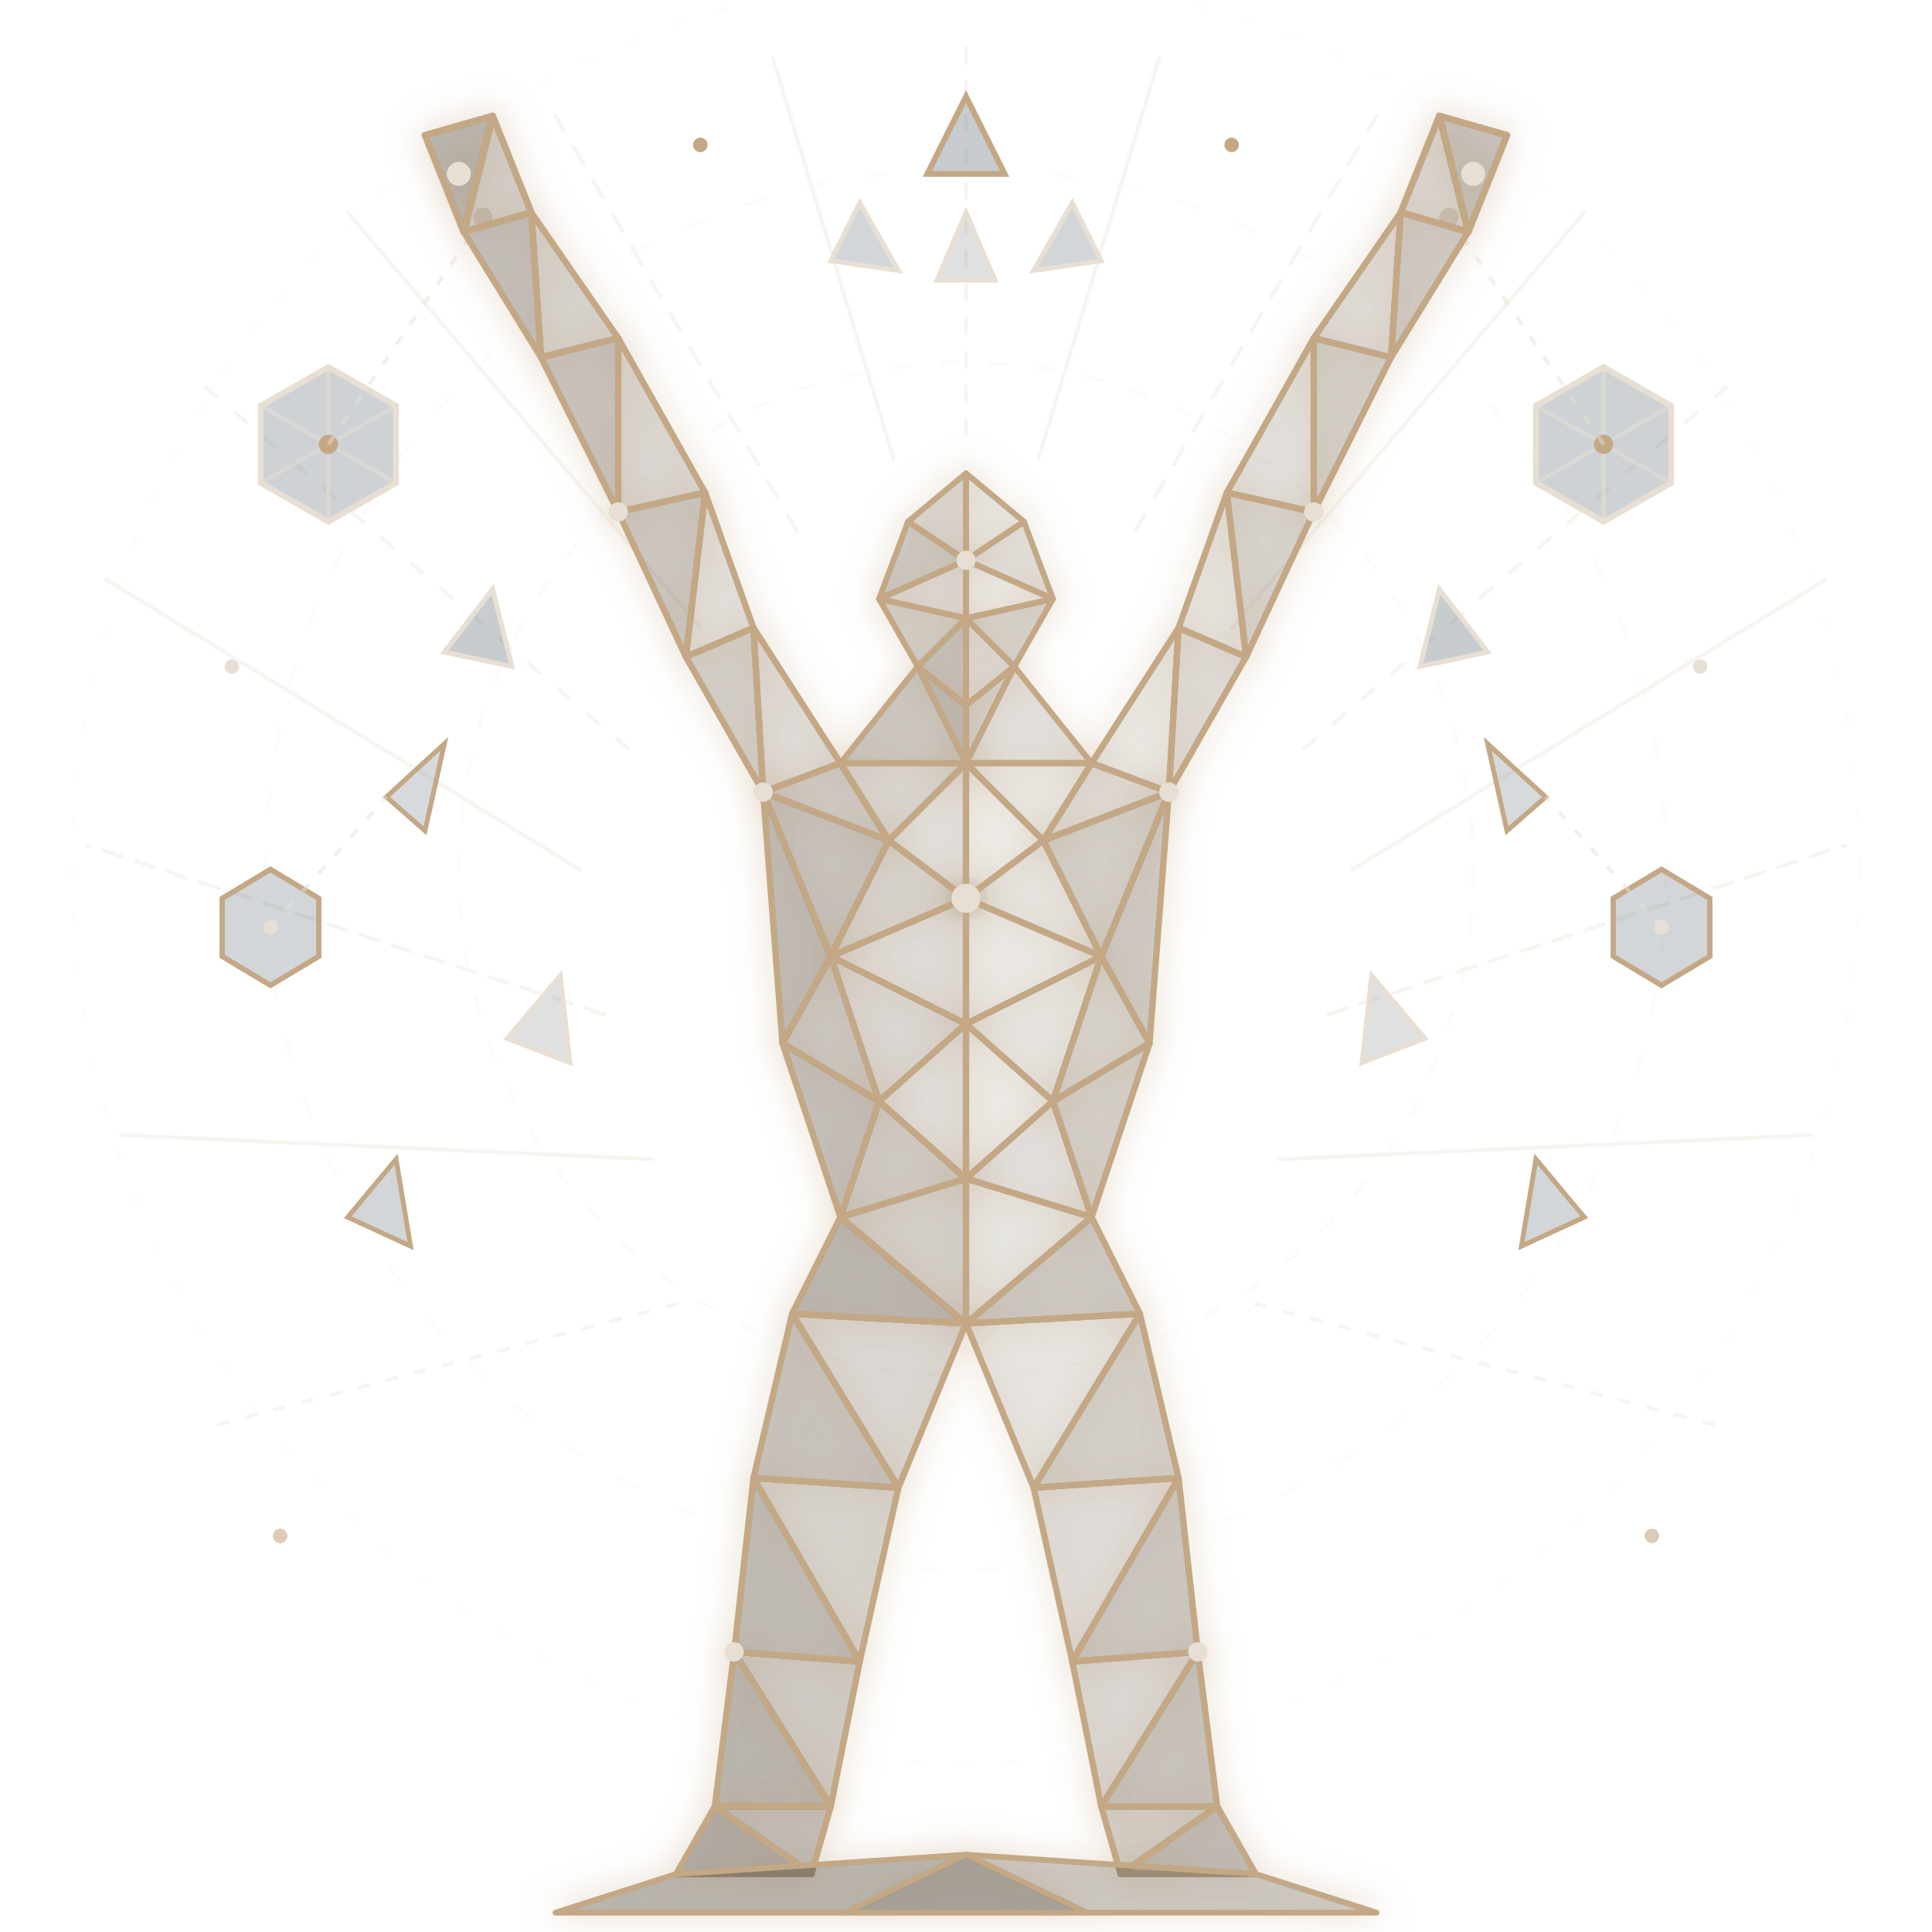
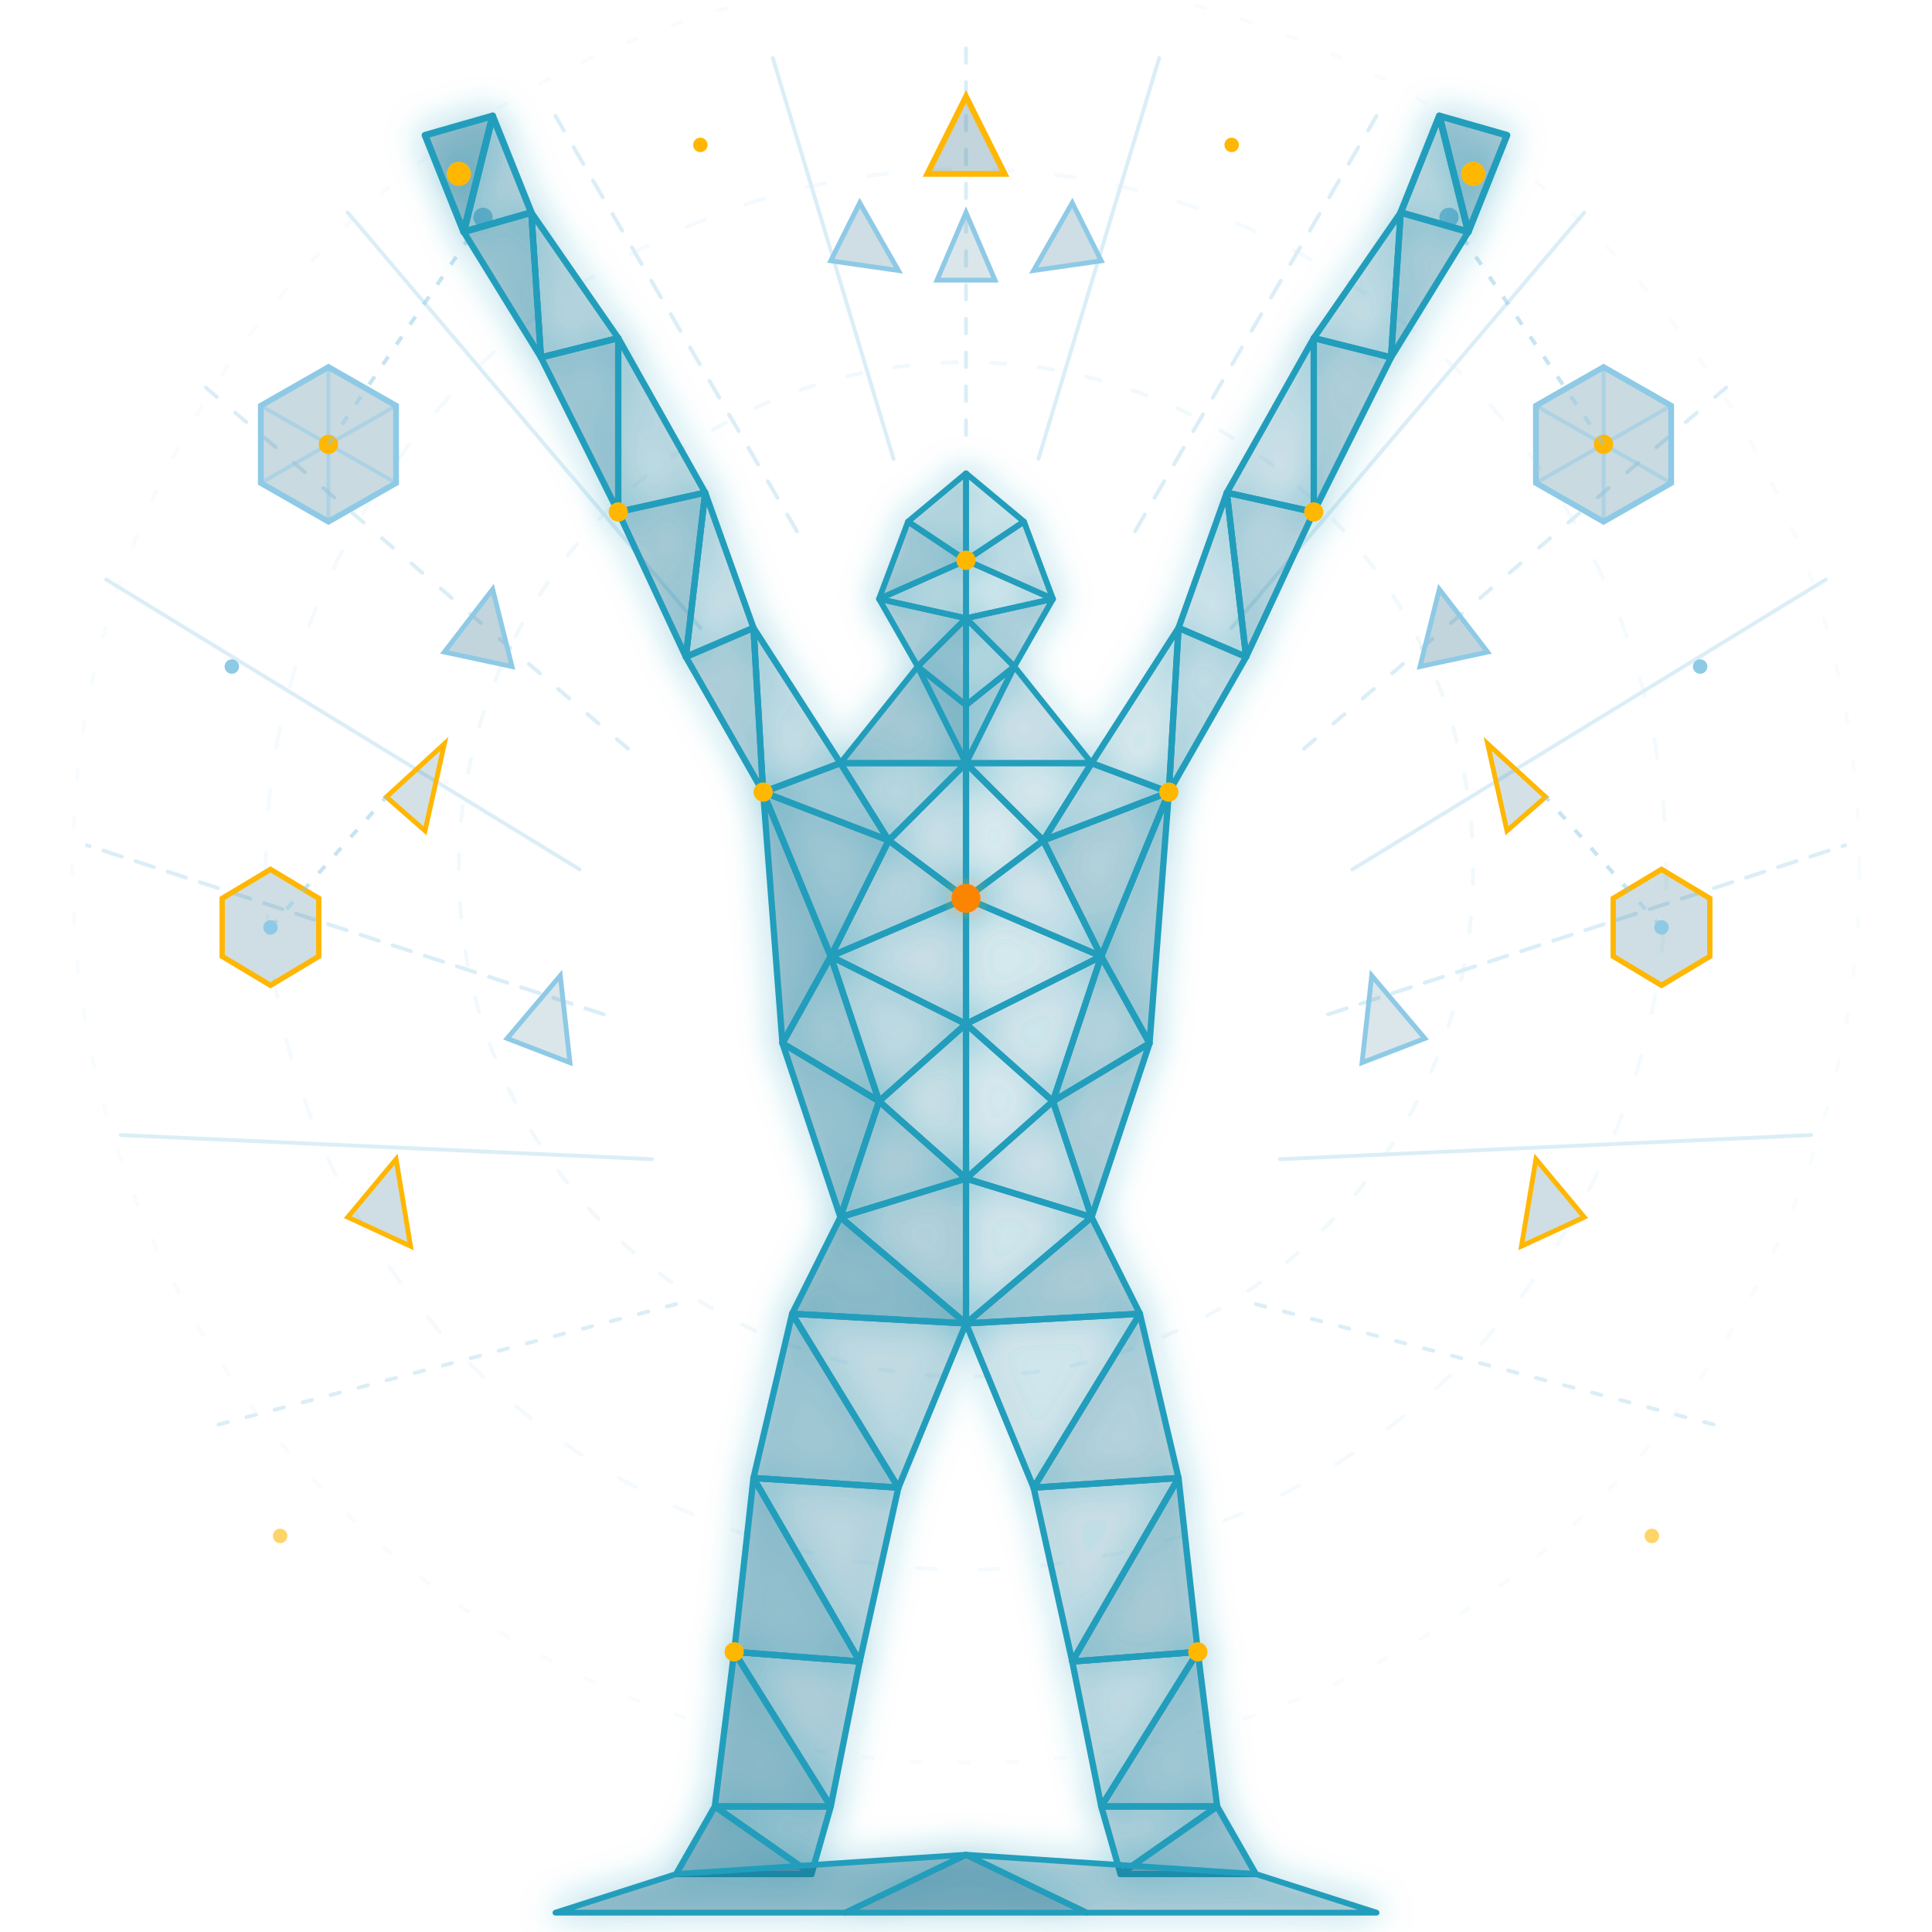
<svg xmlns="http://www.w3.org/2000/svg" viewBox="0 0 400 400" width="100%" height="100%" fill="none">
  <defs>
    <filter id="glow" x="-30%" y="-30%" width="160%" height="160%">
      <feGaussianBlur stdDeviation="3.5" result="blur" />
-       <feFlood flood-color="#C4A885" flood-opacity="0.65" result="glowColor" />
+       <feFlood flood-color="#219EBC" flood-opacity="0.65" result="glowColor" />
      <feComposite in="glowColor" in2="blur" operator="in" result="coloredBlur" />
      <feMerge>
        <feMergeNode in="coloredBlur" />
        <feMergeNode in="SourceGraphic" />
      </feMerge>
    </filter>
    <filter id="glow-subtle" x="-20%" y="-20%" width="140%" height="140%">
      <feGaussianBlur stdDeviation="2" result="blur" />
-       <feFlood flood-color="#C4A885" flood-opacity="0.45" result="glowColor" />
+       <feFlood flood-color="#FFB703" flood-opacity="0.45" result="glowColor" />
      <feComposite in="glowColor" in2="blur" operator="in" result="coloredBlur" />
      <feMerge>
        <feMergeNode in="coloredBlur" />
        <feMergeNode in="SourceGraphic" />
      </feMerge>
    </filter>
  </defs>
-   <g stroke="#E8DFD4" stroke-width="0.8" opacity="0.32" stroke-linecap="round">
+   <g stroke="#8ECAE6" stroke-width="0.8" opacity="0.32" stroke-linecap="round">
    <line x1="200" y1="90" x2="200" y2="10" stroke-dasharray="3 4" />
    <line x1="185" y1="95" x2="160" y2="12" />
    <line x1="215" y1="95" x2="240" y2="12" />
    <line x1="165" y1="110" x2="115" y2="24" stroke-dasharray="4 4" />
    <line x1="235" y1="110" x2="285" y2="24" stroke-dasharray="4 4" />
    <line x1="145" y1="130" x2="72" y2="44" />
    <line x1="255" y1="130" x2="328" y2="44" />
    <line x1="130" y1="155" x2="40" y2="78" stroke-dasharray="3 5" />
    <line x1="270" y1="155" x2="360" y2="78" stroke-dasharray="3 5" />
    <line x1="120" y1="180" x2="22" y2="120" />
    <line x1="280" y1="180" x2="378" y2="120" />
    <line x1="125" y1="210" x2="18" y2="175" stroke-dasharray="4 3" />
    <line x1="275" y1="210" x2="382" y2="175" stroke-dasharray="4 3" />
    <line x1="135" y1="240" x2="25" y2="235" />
    <line x1="265" y1="240" x2="375" y2="235" />
    <line x1="140" y1="270" x2="45" y2="295" stroke-dasharray="2 4" />
    <line x1="260" y1="270" x2="355" y2="295" stroke-dasharray="2 4" />
    <circle cx="200" cy="180" r="105" stroke-dasharray="3 7" opacity="0.4" />
    <circle cx="200" cy="180" r="145" stroke-dasharray="4 9" opacity="0.3" />
    <circle cx="200" cy="180" r="185" stroke-dasharray="2 8" opacity="0.2" />
  </g>
  <g id="abstract-geometry">
-     <polygon points="200,20 208,36 192,36" stroke="#C4A885" stroke-width="1.2" fill="#22343D" fill-opacity="0.25" />
-     <polygon points="178,42 186,56 172,54" stroke="#E8DFD4" stroke-width="1" fill="#22343D" fill-opacity="0.2" />
-     <polygon points="222,42 214,56 228,54" stroke="#E8DFD4" stroke-width="1" fill="#22343D" fill-opacity="0.2" />
-     <polygon points="200,44 206,58 194,58" stroke="#E8DFD4" stroke-width="1" fill="#22343D" fill-opacity="0.15" />
+     <polygon points="200,20 208,36 192,36" stroke="#FFB703" stroke-width="1.2" fill="#0F5A7A" fill-opacity="0.25" />
+     <polygon points="178,42 186,56 172,54" stroke="#8ECAE6" stroke-width="1" fill="#0F5A7A" fill-opacity="0.2" />
+     <polygon points="222,42 214,56 228,54" stroke="#8ECAE6" stroke-width="1" fill="#0F5A7A" fill-opacity="0.2" />
+     <polygon points="200,44 206,58 194,58" stroke="#8ECAE6" stroke-width="1" fill="#0F5A7A" fill-opacity="0.15" />
    <g transform="translate(68, 92)">
-       <polygon points="0,-16 14,-8 14,8 0,16 -14,8 -14,-8" stroke="#E8DFD4" stroke-width="1.2" fill="#22343D" fill-opacity="0.22" />
-       <line x1="0" y1="-16" x2="0" y2="16" stroke="#E8DFD4" stroke-width="0.8" opacity="0.5" />
-       <line x1="-14" y1="-8" x2="14" y2="8" stroke="#E8DFD4" stroke-width="0.8" opacity="0.5" />
-       <line x1="-14" y1="8" x2="14" y2="-8" stroke="#E8DFD4" stroke-width="0.8" opacity="0.5" />
-       <circle cx="0" cy="0" r="2" fill="#C4A885" />
+       <polygon points="0,-16 14,-8 14,8 0,16 -14,8 -14,-8" stroke="#8ECAE6" stroke-width="1.2" fill="#0F5A7A" fill-opacity="0.22" />
+       <line x1="0" y1="-16" x2="0" y2="16" stroke="#8ECAE6" stroke-width="0.8" opacity="0.5" />
+       <line x1="-14" y1="-8" x2="14" y2="8" stroke="#8ECAE6" stroke-width="0.8" opacity="0.5" />
+       <line x1="-14" y1="8" x2="14" y2="-8" stroke="#8ECAE6" stroke-width="0.8" opacity="0.5" />
+       <circle cx="0" cy="0" r="2" fill="#FFB703" />
    </g>
    <g transform="translate(332, 92)">
-       <polygon points="0,-16 14,-8 14,8 0,16 -14,8 -14,-8" stroke="#E8DFD4" stroke-width="1.2" fill="#22343D" fill-opacity="0.22" />
-       <line x1="0" y1="-16" x2="0" y2="16" stroke="#E8DFD4" stroke-width="0.8" opacity="0.5" />
-       <line x1="-14" y1="-8" x2="14" y2="8" stroke="#E8DFD4" stroke-width="0.8" opacity="0.5" />
-       <line x1="-14" y1="8" x2="14" y2="-8" stroke="#E8DFD4" stroke-width="0.8" opacity="0.5" />
-       <circle cx="0" cy="0" r="2" fill="#C4A885" />
+       <polygon points="0,-16 14,-8 14,8 0,16 -14,8 -14,-8" stroke="#8ECAE6" stroke-width="1.2" fill="#0F5A7A" fill-opacity="0.22" />
+       <line x1="0" y1="-16" x2="0" y2="16" stroke="#8ECAE6" stroke-width="0.8" opacity="0.5" />
+       <line x1="-14" y1="-8" x2="14" y2="8" stroke="#8ECAE6" stroke-width="0.8" opacity="0.5" />
+       <line x1="-14" y1="8" x2="14" y2="-8" stroke="#8ECAE6" stroke-width="0.8" opacity="0.5" />
+       <circle cx="0" cy="0" r="2" fill="#FFB703" />
    </g>
    <g transform="translate(56, 192)">
-       <polygon points="0,-12 10,-6 10,6 0,12 -10,6 -10,-6" stroke="#C4A885" stroke-width="1.1" fill="#22343D" fill-opacity="0.2" />
-       <circle cx="0" cy="0" r="1.5" fill="#E8DFD4" />
+       <polygon points="0,-12 10,-6 10,6 0,12 -10,6 -10,-6" stroke="#FFB703" stroke-width="1.1" fill="#0F5A7A" fill-opacity="0.2" />
+       <circle cx="0" cy="0" r="1.5" fill="#8ECAE6" />
    </g>
    <g transform="translate(344, 192)">
-       <polygon points="0,-12 10,-6 10,6 0,12 -10,6 -10,-6" stroke="#C4A885" stroke-width="1.1" fill="#22343D" fill-opacity="0.2" />
-       <circle cx="0" cy="0" r="1.5" fill="#E8DFD4" />
+       <polygon points="0,-12 10,-6 10,6 0,12 -10,6 -10,-6" stroke="#FFB703" stroke-width="1.1" fill="#0F5A7A" fill-opacity="0.2" />
+       <circle cx="0" cy="0" r="1.5" fill="#8ECAE6" />
    </g>
-     <polygon points="92,135 102,122 106,138" stroke="#E8DFD4" stroke-width="1" fill="#22343D" fill-opacity="0.25" />
-     <polygon points="80,165 92,154 88,172" stroke="#C4A885" stroke-width="1" fill="#22343D" fill-opacity="0.18" />
-     <polygon points="105,215 116,202 118,220" stroke="#E8DFD4" stroke-width="1" fill="#22343D" fill-opacity="0.15" />
-     <polygon points="72,252 82,240 85,258" stroke="#C4A885" stroke-width="1" fill="#22343D" fill-opacity="0.20" />
-     <polygon points="308,135 298,122 294,138" stroke="#E8DFD4" stroke-width="1" fill="#22343D" fill-opacity="0.25" />
-     <polygon points="320,165 308,154 312,172" stroke="#C4A885" stroke-width="1" fill="#22343D" fill-opacity="0.18" />
-     <polygon points="295,215 284,202 282,220" stroke="#E8DFD4" stroke-width="1" fill="#22343D" fill-opacity="0.15" />
-     <polygon points="328,252 318,240 315,258" stroke="#C4A885" stroke-width="1" fill="#22343D" fill-opacity="0.20" />
-     <g stroke="#E8DFD4" stroke-width="0.8" stroke-dasharray="2 3" opacity="0.5">
+     <polygon points="92,135 102,122 106,138" stroke="#8ECAE6" stroke-width="1" fill="#0F5A7A" fill-opacity="0.25" />
+     <polygon points="80,165 92,154 88,172" stroke="#FFB703" stroke-width="1" fill="#0F5A7A" fill-opacity="0.18" />
+     <polygon points="105,215 116,202 118,220" stroke="#8ECAE6" stroke-width="1" fill="#0F5A7A" fill-opacity="0.15" />
+     <polygon points="72,252 82,240 85,258" stroke="#FFB703" stroke-width="1" fill="#0F5A7A" fill-opacity="0.20" />
+     <polygon points="308,135 298,122 294,138" stroke="#8ECAE6" stroke-width="1" fill="#0F5A7A" fill-opacity="0.25" />
+     <polygon points="320,165 308,154 312,172" stroke="#FFB703" stroke-width="1" fill="#0F5A7A" fill-opacity="0.18" />
+     <polygon points="295,215 284,202 282,220" stroke="#8ECAE6" stroke-width="1" fill="#0F5A7A" fill-opacity="0.15" />
+     <polygon points="328,252 318,240 315,258" stroke="#FFB703" stroke-width="1" fill="#0F5A7A" fill-opacity="0.20" />
+     <g stroke="#8ECAE6" stroke-width="0.8" stroke-dasharray="2 3" opacity="0.5">
      <line x1="68" y1="92" x2="100" y2="45" />
      <line x1="332" y1="92" x2="300" y2="45" />
      <line x1="56" y1="192" x2="80" y2="165" />
      <line x1="344" y1="192" x2="320" y2="165" />
    </g>
-     <circle cx="100" cy="45" r="2" fill="#E8DFD4" />
-     <circle cx="300" cy="45" r="2" fill="#E8DFD4" />
-     <circle cx="145" cy="30" r="1.5" fill="#C4A885" />
-     <circle cx="255" cy="30" r="1.5" fill="#C4A885" />
-     <circle cx="48" cy="138" r="1.5" fill="#E8DFD4" />
-     <circle cx="352" cy="138" r="1.5" fill="#E8DFD4" />
-     <circle cx="58" cy="318" r="1.5" fill="#C4A885" opacity="0.6" />
-     <circle cx="342" cy="318" r="1.5" fill="#C4A885" opacity="0.6" />
+     <circle cx="100" cy="45" r="2" fill="#8ECAE6" />
+     <circle cx="300" cy="45" r="2" fill="#8ECAE6" />
+     <circle cx="145" cy="30" r="1.5" fill="#FFB703" />
+     <circle cx="255" cy="30" r="1.5" fill="#FFB703" />
+     <circle cx="48" cy="138" r="1.5" fill="#8ECAE6" />
+     <circle cx="352" cy="138" r="1.5" fill="#8ECAE6" />
+     <circle cx="58" cy="318" r="1.5" fill="#FFB703" opacity="0.6" />
+     <circle cx="342" cy="318" r="1.5" fill="#FFB703" opacity="0.6" />
  </g>
  <g id="figure-success" filter="url(#glow)">
-     <polygon points="200,98 188,108 200,116" stroke="#C4A885" stroke-width="1.2" stroke-linejoin="round" fill="#22343D" fill-opacity="0.18" />
-     <polygon points="200,98 212,108 200,116" stroke="#C4A885" stroke-width="1.2" stroke-linejoin="round" fill="#22343D" fill-opacity="0.10" />
-     <polygon points="188,108 182,124 200,116" stroke="#C4A885" stroke-width="1.2" stroke-linejoin="round" fill="#22343D" fill-opacity="0.25" />
-     <polygon points="212,108 218,124 200,116" stroke="#C4A885" stroke-width="1.2" stroke-linejoin="round" fill="#22343D" fill-opacity="0.14" />
-     <polygon points="182,124 190,138 200,128" stroke="#C4A885" stroke-width="1.2" stroke-linejoin="round" fill="#22343D" fill-opacity="0.22" />
-     <polygon points="182,124 200,116 200,128" stroke="#C4A885" stroke-width="1.2" stroke-linejoin="round" fill="#22343D" fill-opacity="0.16" />
-     <polygon points="218,124 200,116 200,128" stroke="#C4A885" stroke-width="1.2" stroke-linejoin="round" fill="#22343D" fill-opacity="0.08" />
-     <polygon points="218,124 210,138 200,128" stroke="#C4A885" stroke-width="1.2" stroke-linejoin="round" fill="#22343D" fill-opacity="0.20" />
-     <polygon points="190,138 200,146 200,128" stroke="#C4A885" stroke-width="1.2" stroke-linejoin="round" fill="#22343D" fill-opacity="0.28" />
-     <polygon points="210,138 200,146 200,128" stroke="#C4A885" stroke-width="1.2" stroke-linejoin="round" fill="#22343D" fill-opacity="0.15" />
-     <polygon points="190,138 200,146 200,158" stroke="#C4A885" stroke-width="1.2" stroke-linejoin="round" fill="#22343D" fill-opacity="0.32" />
-     <polygon points="210,138 200,146 200,158" stroke="#C4A885" stroke-width="1.2" stroke-linejoin="round" fill="#22343D" fill-opacity="0.20" />
-     <polygon points="190,138 200,158 174,158" stroke="#C4A885" stroke-width="1.2" stroke-linejoin="round" fill="#22343D" fill-opacity="0.26" />
-     <polygon points="210,138 200,158 226,158" stroke="#C4A885" stroke-width="1.2" stroke-linejoin="round" fill="#22343D" fill-opacity="0.14" />
-     <polygon points="174,158 200,158 184,174" stroke="#C4A885" stroke-width="1.3" stroke-linejoin="round" fill="#22343D" fill-opacity="0.18" />
-     <polygon points="200,158 226,158 216,174" stroke="#C4A885" stroke-width="1.3" stroke-linejoin="round" fill="#22343D" fill-opacity="0.10" />
-     <polygon points="174,158 158,164 184,174" stroke="#C4A885" stroke-width="1.3" stroke-linejoin="round" fill="#22343D" fill-opacity="0.24" />
-     <polygon points="226,158 242,164 216,174" stroke="#C4A885" stroke-width="1.3" stroke-linejoin="round" fill="#22343D" fill-opacity="0.16" />
-     <polygon points="184,174 200,158 200,186" stroke="#C4A885" stroke-width="1.3" stroke-linejoin="round" fill="#22343D" fill-opacity="0.14" />
-     <polygon points="216,174 200,158 200,186" stroke="#C4A885" stroke-width="1.3" stroke-linejoin="round" fill="#22343D" fill-opacity="0.08" />
-     <polygon points="158,164 184,174 172,198" stroke="#C4A885" stroke-width="1.3" stroke-linejoin="round" fill="#22343D" fill-opacity="0.28" />
-     <polygon points="184,174 200,186 172,198" stroke="#C4A885" stroke-width="1.3" stroke-linejoin="round" fill="#22343D" fill-opacity="0.20" />
-     <polygon points="242,164 216,174 228,198" stroke="#C4A885" stroke-width="1.3" stroke-linejoin="round" fill="#22343D" fill-opacity="0.22" />
-     <polygon points="216,174 200,186 228,198" stroke="#C4A885" stroke-width="1.3" stroke-linejoin="round" fill="#22343D" fill-opacity="0.12" />
-     <polygon points="172,198 200,186 200,212" stroke="#C4A885" stroke-width="1.3" stroke-linejoin="round" fill="#22343D" fill-opacity="0.16" />
-     <polygon points="228,198 200,186 200,212" stroke="#C4A885" stroke-width="1.3" stroke-linejoin="round" fill="#22343D" fill-opacity="0.10" />
-     <polygon points="158,164 172,198 162,216" stroke="#C4A885" stroke-width="1.3" stroke-linejoin="round" fill="#22343D" fill-opacity="0.32" />
-     <polygon points="242,164 228,198 238,216" stroke="#C4A885" stroke-width="1.3" stroke-linejoin="round" fill="#22343D" fill-opacity="0.24" />
-     <polygon points="172,198 162,216 182,228" stroke="#C4A885" stroke-width="1.3" stroke-linejoin="round" fill="#22343D" fill-opacity="0.26" />
-     <polygon points="172,198 200,212 182,228" stroke="#C4A885" stroke-width="1.3" stroke-linejoin="round" fill="#22343D" fill-opacity="0.18" />
-     <polygon points="228,198 238,216 218,228" stroke="#C4A885" stroke-width="1.3" stroke-linejoin="round" fill="#22343D" fill-opacity="0.20" />
-     <polygon points="228,198 200,212 218,228" stroke="#C4A885" stroke-width="1.3" stroke-linejoin="round" fill="#22343D" fill-opacity="0.12" />
-     <polygon points="182,228 200,212 200,244" stroke="#C4A885" stroke-width="1.3" stroke-linejoin="round" fill="#22343D" fill-opacity="0.15" />
-     <polygon points="218,228 200,212 200,244" stroke="#C4A885" stroke-width="1.3" stroke-linejoin="round" fill="#22343D" fill-opacity="0.09" />
-     <polygon points="162,216 182,228 174,252" stroke="#C4A885" stroke-width="1.3" stroke-linejoin="round" fill="#22343D" fill-opacity="0.30" />
-     <polygon points="238,216 218,228 226,252" stroke="#C4A885" stroke-width="1.3" stroke-linejoin="round" fill="#22343D" fill-opacity="0.22" />
-     <polygon points="182,228 200,244 174,252" stroke="#C4A885" stroke-width="1.3" stroke-linejoin="round" fill="#22343D" fill-opacity="0.24" />
-     <polygon points="218,228 200,244 226,252" stroke="#C4A885" stroke-width="1.3" stroke-linejoin="round" fill="#22343D" fill-opacity="0.14" />
-     <polygon points="174,252 200,244 200,274" stroke="#C4A885" stroke-width="1.3" stroke-linejoin="round" fill="#22343D" fill-opacity="0.22" />
-     <polygon points="226,252 200,244 200,274" stroke="#C4A885" stroke-width="1.3" stroke-linejoin="round" fill="#22343D" fill-opacity="0.12" />
-     <polygon points="174,252 164,272 200,274" stroke="#C4A885" stroke-width="1.3" stroke-linejoin="round" fill="#22343D" fill-opacity="0.34" />
-     <polygon points="226,252 236,272 200,274" stroke="#C4A885" stroke-width="1.3" stroke-linejoin="round" fill="#22343D" fill-opacity="0.25" />
-     <polygon points="158,164 142,136 156,130" stroke="#C4A885" stroke-width="1.3" stroke-linejoin="round" fill="#22343D" fill-opacity="0.22" />
-     <polygon points="158,164 174,158 156,130" stroke="#C4A885" stroke-width="1.3" stroke-linejoin="round" fill="#22343D" fill-opacity="0.16" />
-     <polygon points="142,136 128,106 146,102" stroke="#C4A885" stroke-width="1.3" stroke-linejoin="round" fill="#22343D" fill-opacity="0.26" />
-     <polygon points="142,136 156,130 146,102" stroke="#C4A885" stroke-width="1.3" stroke-linejoin="round" fill="#22343D" fill-opacity="0.14" />
-     <polygon points="128,106 112,74 128,70" stroke="#C4A885" stroke-width="1.3" stroke-linejoin="round" fill="#22343D" fill-opacity="0.28" />
-     <polygon points="128,106 146,102 128,70" stroke="#C4A885" stroke-width="1.3" stroke-linejoin="round" fill="#22343D" fill-opacity="0.18" />
-     <polygon points="112,74 96,48 110,44" stroke="#C4A885" stroke-width="1.3" stroke-linejoin="round" fill="#22343D" fill-opacity="0.30" />
-     <polygon points="112,74 128,70 110,44" stroke="#C4A885" stroke-width="1.3" stroke-linejoin="round" fill="#22343D" fill-opacity="0.20" />
-     <polygon points="96,48 88,28 102,24" stroke="#C4A885" stroke-width="1.4" stroke-linejoin="round" fill="#22343D" fill-opacity="0.35" />
-     <polygon points="96,48 110,44 102,24" stroke="#C4A885" stroke-width="1.4" stroke-linejoin="round" fill="#22343D" fill-opacity="0.22" />
-     <polygon points="242,164 258,136 244,130" stroke="#C4A885" stroke-width="1.3" stroke-linejoin="round" fill="#22343D" fill-opacity="0.16" />
-     <polygon points="242,164 226,158 244,130" stroke="#C4A885" stroke-width="1.3" stroke-linejoin="round" fill="#22343D" fill-opacity="0.10" />
-     <polygon points="258,136 272,106 254,102" stroke="#C4A885" stroke-width="1.3" stroke-linejoin="round" fill="#22343D" fill-opacity="0.20" />
-     <polygon points="258,136 244,130 254,102" stroke="#C4A885" stroke-width="1.3" stroke-linejoin="round" fill="#22343D" fill-opacity="0.12" />
-     <polygon points="272,106 288,74 272,70" stroke="#C4A885" stroke-width="1.3" stroke-linejoin="round" fill="#22343D" fill-opacity="0.22" />
-     <polygon points="272,106 254,102 272,70" stroke="#C4A885" stroke-width="1.3" stroke-linejoin="round" fill="#22343D" fill-opacity="0.14" />
-     <polygon points="288,74 304,48 290,44" stroke="#C4A885" stroke-width="1.3" stroke-linejoin="round" fill="#22343D" fill-opacity="0.24" />
-     <polygon points="288,74 272,70 290,44" stroke="#C4A885" stroke-width="1.3" stroke-linejoin="round" fill="#22343D" fill-opacity="0.16" />
-     <polygon points="304,48 312,28 298,24" stroke="#C4A885" stroke-width="1.4" stroke-linejoin="round" fill="#22343D" fill-opacity="0.28" />
-     <polygon points="304,48 290,44 298,24" stroke="#C4A885" stroke-width="1.4" stroke-linejoin="round" fill="#22343D" fill-opacity="0.18" />
-     <polygon points="164,272 156,306 186,308" stroke="#C4A885" stroke-width="1.3" stroke-linejoin="round" fill="#22343D" fill-opacity="0.28" />
-     <polygon points="164,272 200,274 186,308" stroke="#C4A885" stroke-width="1.3" stroke-linejoin="round" fill="#22343D" fill-opacity="0.18" />
-     <polygon points="156,306 152,342 178,344" stroke="#C4A885" stroke-width="1.3" stroke-linejoin="round" fill="#22343D" fill-opacity="0.32" />
-     <polygon points="156,306 186,308 178,344" stroke="#C4A885" stroke-width="1.3" stroke-linejoin="round" fill="#22343D" fill-opacity="0.20" />
-     <polygon points="152,342 148,374 172,374" stroke="#C4A885" stroke-width="1.3" stroke-linejoin="round" fill="#22343D" fill-opacity="0.35" />
-     <polygon points="152,342 178,344 172,374" stroke="#C4A885" stroke-width="1.3" stroke-linejoin="round" fill="#22343D" fill-opacity="0.24" />
-     <polygon points="148,374 140,388 168,388" stroke="#C4A885" stroke-width="1.3" stroke-linejoin="round" fill="#22343D" fill-opacity="0.40" />
-     <polygon points="148,374 172,374 168,388" stroke="#C4A885" stroke-width="1.3" stroke-linejoin="round" fill="#22343D" fill-opacity="0.30" />
-     <polygon points="236,272 244,306 214,308" stroke="#C4A885" stroke-width="1.3" stroke-linejoin="round" fill="#22343D" fill-opacity="0.22" />
-     <polygon points="236,272 200,274 214,308" stroke="#C4A885" stroke-width="1.3" stroke-linejoin="round" fill="#22343D" fill-opacity="0.12" />
-     <polygon points="244,306 248,342 222,344" stroke="#C4A885" stroke-width="1.3" stroke-linejoin="round" fill="#22343D" fill-opacity="0.26" />
-     <polygon points="244,306 214,308 222,344" stroke="#C4A885" stroke-width="1.3" stroke-linejoin="round" fill="#22343D" fill-opacity="0.16" />
-     <polygon points="248,342 252,374 228,374" stroke="#C4A885" stroke-width="1.3" stroke-linejoin="round" fill="#22343D" fill-opacity="0.28" />
-     <polygon points="248,342 222,344 228,374" stroke="#C4A885" stroke-width="1.3" stroke-linejoin="round" fill="#22343D" fill-opacity="0.18" />
-     <polygon points="252,374 260,388 232,388" stroke="#C4A885" stroke-width="1.3" stroke-linejoin="round" fill="#22343D" fill-opacity="0.32" />
-     <polygon points="252,374 228,374 232,388" stroke="#C4A885" stroke-width="1.3" stroke-linejoin="round" fill="#22343D" fill-opacity="0.22" />
-     <polygon points="115,396 140,388 200,384 175,396" stroke="#C4A885" stroke-width="1.2" stroke-linejoin="round" fill="#22343D" fill-opacity="0.35" />
-     <polygon points="200,384 260,388 285,396 225,396" stroke="#C4A885" stroke-width="1.2" stroke-linejoin="round" fill="#22343D" fill-opacity="0.25" />
-     <polygon points="175,396 200,384 225,396" stroke="#C4A885" stroke-width="1.2" stroke-linejoin="round" fill="#22343D" fill-opacity="0.45" />
-     <circle cx="95" cy="36" r="2.5" fill="#E8DFD4" />
-     <circle cx="305" cy="36" r="2.5" fill="#E8DFD4" />
-     <circle cx="200" cy="116" r="2" fill="#E8DFD4" />
-     <circle cx="200" cy="186" r="3" fill="#E8DFD4" filter="url(#glow-subtle)" />
-     <circle cx="158" cy="164" r="2" fill="#E8DFD4" />
-     <circle cx="242" cy="164" r="2" fill="#E8DFD4" />
-     <circle cx="128" cy="106" r="2" fill="#E8DFD4" />
-     <circle cx="272" cy="106" r="2" fill="#E8DFD4" />
-     <circle cx="152" cy="342" r="2" fill="#E8DFD4" />
-     <circle cx="248" cy="342" r="2" fill="#E8DFD4" />
+     <polygon points="200,98 188,108 200,116" stroke="#219EBC" stroke-width="1.2" stroke-linejoin="round" fill="#0F5A7A" fill-opacity="0.18" />
+     <polygon points="200,98 212,108 200,116" stroke="#219EBC" stroke-width="1.2" stroke-linejoin="round" fill="#0F5A7A" fill-opacity="0.10" />
+     <polygon points="188,108 182,124 200,116" stroke="#219EBC" stroke-width="1.2" stroke-linejoin="round" fill="#0F5A7A" fill-opacity="0.25" />
+     <polygon points="212,108 218,124 200,116" stroke="#219EBC" stroke-width="1.2" stroke-linejoin="round" fill="#0F5A7A" fill-opacity="0.14" />
+     <polygon points="182,124 190,138 200,128" stroke="#219EBC" stroke-width="1.2" stroke-linejoin="round" fill="#0F5A7A" fill-opacity="0.22" />
+     <polygon points="182,124 200,116 200,128" stroke="#219EBC" stroke-width="1.2" stroke-linejoin="round" fill="#0F5A7A" fill-opacity="0.16" />
+     <polygon points="218,124 200,116 200,128" stroke="#219EBC" stroke-width="1.2" stroke-linejoin="round" fill="#0F5A7A" fill-opacity="0.08" />
+     <polygon points="218,124 210,138 200,128" stroke="#219EBC" stroke-width="1.2" stroke-linejoin="round" fill="#0F5A7A" fill-opacity="0.20" />
+     <polygon points="190,138 200,146 200,128" stroke="#219EBC" stroke-width="1.2" stroke-linejoin="round" fill="#0F5A7A" fill-opacity="0.28" />
+     <polygon points="210,138 200,146 200,128" stroke="#219EBC" stroke-width="1.2" stroke-linejoin="round" fill="#0F5A7A" fill-opacity="0.15" />
+     <polygon points="190,138 200,146 200,158" stroke="#219EBC" stroke-width="1.2" stroke-linejoin="round" fill="#0F5A7A" fill-opacity="0.32" />
+     <polygon points="210,138 200,146 200,158" stroke="#219EBC" stroke-width="1.2" stroke-linejoin="round" fill="#0F5A7A" fill-opacity="0.20" />
+     <polygon points="190,138 200,158 174,158" stroke="#219EBC" stroke-width="1.2" stroke-linejoin="round" fill="#0F5A7A" fill-opacity="0.26" />
+     <polygon points="210,138 200,158 226,158" stroke="#219EBC" stroke-width="1.2" stroke-linejoin="round" fill="#0F5A7A" fill-opacity="0.14" />
+     <polygon points="174,158 200,158 184,174" stroke="#219EBC" stroke-width="1.3" stroke-linejoin="round" fill="#0F5A7A" fill-opacity="0.18" />
+     <polygon points="200,158 226,158 216,174" stroke="#219EBC" stroke-width="1.3" stroke-linejoin="round" fill="#0F5A7A" fill-opacity="0.10" />
+     <polygon points="174,158 158,164 184,174" stroke="#219EBC" stroke-width="1.3" stroke-linejoin="round" fill="#0F5A7A" fill-opacity="0.24" />
+     <polygon points="226,158 242,164 216,174" stroke="#219EBC" stroke-width="1.3" stroke-linejoin="round" fill="#0F5A7A" fill-opacity="0.16" />
+     <polygon points="184,174 200,158 200,186" stroke="#219EBC" stroke-width="1.3" stroke-linejoin="round" fill="#0F5A7A" fill-opacity="0.14" />
+     <polygon points="216,174 200,158 200,186" stroke="#219EBC" stroke-width="1.3" stroke-linejoin="round" fill="#0F5A7A" fill-opacity="0.08" />
+     <polygon points="158,164 184,174 172,198" stroke="#219EBC" stroke-width="1.3" stroke-linejoin="round" fill="#0F5A7A" fill-opacity="0.28" />
+     <polygon points="184,174 200,186 172,198" stroke="#219EBC" stroke-width="1.3" stroke-linejoin="round" fill="#0F5A7A" fill-opacity="0.20" />
+     <polygon points="242,164 216,174 228,198" stroke="#219EBC" stroke-width="1.3" stroke-linejoin="round" fill="#0F5A7A" fill-opacity="0.22" />
+     <polygon points="216,174 200,186 228,198" stroke="#219EBC" stroke-width="1.3" stroke-linejoin="round" fill="#0F5A7A" fill-opacity="0.12" />
+     <polygon points="172,198 200,186 200,212" stroke="#219EBC" stroke-width="1.3" stroke-linejoin="round" fill="#0F5A7A" fill-opacity="0.16" />
+     <polygon points="228,198 200,186 200,212" stroke="#219EBC" stroke-width="1.3" stroke-linejoin="round" fill="#0F5A7A" fill-opacity="0.10" />
+     <polygon points="158,164 172,198 162,216" stroke="#219EBC" stroke-width="1.3" stroke-linejoin="round" fill="#0F5A7A" fill-opacity="0.32" />
+     <polygon points="242,164 228,198 238,216" stroke="#219EBC" stroke-width="1.3" stroke-linejoin="round" fill="#0F5A7A" fill-opacity="0.24" />
+     <polygon points="172,198 162,216 182,228" stroke="#219EBC" stroke-width="1.3" stroke-linejoin="round" fill="#0F5A7A" fill-opacity="0.26" />
+     <polygon points="172,198 200,212 182,228" stroke="#219EBC" stroke-width="1.3" stroke-linejoin="round" fill="#0F5A7A" fill-opacity="0.18" />
+     <polygon points="228,198 238,216 218,228" stroke="#219EBC" stroke-width="1.3" stroke-linejoin="round" fill="#0F5A7A" fill-opacity="0.20" />
+     <polygon points="228,198 200,212 218,228" stroke="#219EBC" stroke-width="1.3" stroke-linejoin="round" fill="#0F5A7A" fill-opacity="0.12" />
+     <polygon points="182,228 200,212 200,244" stroke="#219EBC" stroke-width="1.3" stroke-linejoin="round" fill="#0F5A7A" fill-opacity="0.15" />
+     <polygon points="218,228 200,212 200,244" stroke="#219EBC" stroke-width="1.3" stroke-linejoin="round" fill="#0F5A7A" fill-opacity="0.09" />
+     <polygon points="162,216 182,228 174,252" stroke="#219EBC" stroke-width="1.3" stroke-linejoin="round" fill="#0F5A7A" fill-opacity="0.30" />
+     <polygon points="238,216 218,228 226,252" stroke="#219EBC" stroke-width="1.3" stroke-linejoin="round" fill="#0F5A7A" fill-opacity="0.22" />
+     <polygon points="182,228 200,244 174,252" stroke="#219EBC" stroke-width="1.3" stroke-linejoin="round" fill="#0F5A7A" fill-opacity="0.24" />
+     <polygon points="218,228 200,244 226,252" stroke="#219EBC" stroke-width="1.3" stroke-linejoin="round" fill="#0F5A7A" fill-opacity="0.14" />
+     <polygon points="174,252 200,244 200,274" stroke="#219EBC" stroke-width="1.3" stroke-linejoin="round" fill="#0F5A7A" fill-opacity="0.22" />
+     <polygon points="226,252 200,244 200,274" stroke="#219EBC" stroke-width="1.3" stroke-linejoin="round" fill="#0F5A7A" fill-opacity="0.12" />
+     <polygon points="174,252 164,272 200,274" stroke="#219EBC" stroke-width="1.3" stroke-linejoin="round" fill="#0F5A7A" fill-opacity="0.34" />
+     <polygon points="226,252 236,272 200,274" stroke="#219EBC" stroke-width="1.3" stroke-linejoin="round" fill="#0F5A7A" fill-opacity="0.25" />
+     <polygon points="158,164 142,136 156,130" stroke="#219EBC" stroke-width="1.3" stroke-linejoin="round" fill="#0F5A7A" fill-opacity="0.22" />
+     <polygon points="158,164 174,158 156,130" stroke="#219EBC" stroke-width="1.3" stroke-linejoin="round" fill="#0F5A7A" fill-opacity="0.16" />
+     <polygon points="142,136 128,106 146,102" stroke="#219EBC" stroke-width="1.3" stroke-linejoin="round" fill="#0F5A7A" fill-opacity="0.26" />
+     <polygon points="142,136 156,130 146,102" stroke="#219EBC" stroke-width="1.3" stroke-linejoin="round" fill="#0F5A7A" fill-opacity="0.14" />
+     <polygon points="128,106 112,74 128,70" stroke="#219EBC" stroke-width="1.3" stroke-linejoin="round" fill="#0F5A7A" fill-opacity="0.28" />
+     <polygon points="128,106 146,102 128,70" stroke="#219EBC" stroke-width="1.3" stroke-linejoin="round" fill="#0F5A7A" fill-opacity="0.18" />
+     <polygon points="112,74 96,48 110,44" stroke="#219EBC" stroke-width="1.3" stroke-linejoin="round" fill="#0F5A7A" fill-opacity="0.30" />
+     <polygon points="112,74 128,70 110,44" stroke="#219EBC" stroke-width="1.3" stroke-linejoin="round" fill="#0F5A7A" fill-opacity="0.20" />
+     <polygon points="96,48 88,28 102,24" stroke="#219EBC" stroke-width="1.4" stroke-linejoin="round" fill="#0F5A7A" fill-opacity="0.35" />
+     <polygon points="96,48 110,44 102,24" stroke="#219EBC" stroke-width="1.4" stroke-linejoin="round" fill="#0F5A7A" fill-opacity="0.22" />
+     <polygon points="242,164 258,136 244,130" stroke="#219EBC" stroke-width="1.3" stroke-linejoin="round" fill="#0F5A7A" fill-opacity="0.16" />
+     <polygon points="242,164 226,158 244,130" stroke="#219EBC" stroke-width="1.3" stroke-linejoin="round" fill="#0F5A7A" fill-opacity="0.10" />
+     <polygon points="258,136 272,106 254,102" stroke="#219EBC" stroke-width="1.3" stroke-linejoin="round" fill="#0F5A7A" fill-opacity="0.20" />
+     <polygon points="258,136 244,130 254,102" stroke="#219EBC" stroke-width="1.3" stroke-linejoin="round" fill="#0F5A7A" fill-opacity="0.12" />
+     <polygon points="272,106 288,74 272,70" stroke="#219EBC" stroke-width="1.3" stroke-linejoin="round" fill="#0F5A7A" fill-opacity="0.22" />
+     <polygon points="272,106 254,102 272,70" stroke="#219EBC" stroke-width="1.3" stroke-linejoin="round" fill="#0F5A7A" fill-opacity="0.14" />
+     <polygon points="288,74 304,48 290,44" stroke="#219EBC" stroke-width="1.3" stroke-linejoin="round" fill="#0F5A7A" fill-opacity="0.24" />
+     <polygon points="288,74 272,70 290,44" stroke="#219EBC" stroke-width="1.3" stroke-linejoin="round" fill="#0F5A7A" fill-opacity="0.16" />
+     <polygon points="304,48 312,28 298,24" stroke="#219EBC" stroke-width="1.4" stroke-linejoin="round" fill="#0F5A7A" fill-opacity="0.28" />
+     <polygon points="304,48 290,44 298,24" stroke="#219EBC" stroke-width="1.4" stroke-linejoin="round" fill="#0F5A7A" fill-opacity="0.18" />
+     <polygon points="164,272 156,306 186,308" stroke="#219EBC" stroke-width="1.3" stroke-linejoin="round" fill="#0F5A7A" fill-opacity="0.28" />
+     <polygon points="164,272 200,274 186,308" stroke="#219EBC" stroke-width="1.3" stroke-linejoin="round" fill="#0F5A7A" fill-opacity="0.18" />
+     <polygon points="156,306 152,342 178,344" stroke="#219EBC" stroke-width="1.3" stroke-linejoin="round" fill="#0F5A7A" fill-opacity="0.32" />
+     <polygon points="156,306 186,308 178,344" stroke="#219EBC" stroke-width="1.3" stroke-linejoin="round" fill="#0F5A7A" fill-opacity="0.20" />
+     <polygon points="152,342 148,374 172,374" stroke="#219EBC" stroke-width="1.3" stroke-linejoin="round" fill="#0F5A7A" fill-opacity="0.35" />
+     <polygon points="152,342 178,344 172,374" stroke="#219EBC" stroke-width="1.3" stroke-linejoin="round" fill="#0F5A7A" fill-opacity="0.24" />
+     <polygon points="148,374 140,388 168,388" stroke="#219EBC" stroke-width="1.3" stroke-linejoin="round" fill="#0F5A7A" fill-opacity="0.40" />
+     <polygon points="148,374 172,374 168,388" stroke="#219EBC" stroke-width="1.3" stroke-linejoin="round" fill="#0F5A7A" fill-opacity="0.30" />
+     <polygon points="236,272 244,306 214,308" stroke="#219EBC" stroke-width="1.3" stroke-linejoin="round" fill="#0F5A7A" fill-opacity="0.22" />
+     <polygon points="236,272 200,274 214,308" stroke="#219EBC" stroke-width="1.3" stroke-linejoin="round" fill="#0F5A7A" fill-opacity="0.12" />
+     <polygon points="244,306 248,342 222,344" stroke="#219EBC" stroke-width="1.3" stroke-linejoin="round" fill="#0F5A7A" fill-opacity="0.26" />
+     <polygon points="244,306 214,308 222,344" stroke="#219EBC" stroke-width="1.3" stroke-linejoin="round" fill="#0F5A7A" fill-opacity="0.16" />
+     <polygon points="248,342 252,374 228,374" stroke="#219EBC" stroke-width="1.3" stroke-linejoin="round" fill="#0F5A7A" fill-opacity="0.28" />
+     <polygon points="248,342 222,344 228,374" stroke="#219EBC" stroke-width="1.3" stroke-linejoin="round" fill="#0F5A7A" fill-opacity="0.18" />
+     <polygon points="252,374 260,388 232,388" stroke="#219EBC" stroke-width="1.3" stroke-linejoin="round" fill="#0F5A7A" fill-opacity="0.32" />
+     <polygon points="252,374 228,374 232,388" stroke="#219EBC" stroke-width="1.3" stroke-linejoin="round" fill="#0F5A7A" fill-opacity="0.22" />
+     <polygon points="115,396 140,388 200,384 175,396" stroke="#219EBC" stroke-width="1.2" stroke-linejoin="round" fill="#0F5A7A" fill-opacity="0.35" />
+     <polygon points="200,384 260,388 285,396 225,396" stroke="#219EBC" stroke-width="1.2" stroke-linejoin="round" fill="#0F5A7A" fill-opacity="0.25" />
+     <polygon points="175,396 200,384 225,396" stroke="#219EBC" stroke-width="1.2" stroke-linejoin="round" fill="#0F5A7A" fill-opacity="0.45" />
+     <circle cx="95" cy="36" r="2.5" fill="#FFB703" />
+     <circle cx="305" cy="36" r="2.5" fill="#FFB703" />
+     <circle cx="200" cy="116" r="2" fill="#FFB703" />
+     <circle cx="200" cy="186" r="3" fill="#FB8500" filter="url(#glow-subtle)" />
+     <circle cx="158" cy="164" r="2" fill="#FFB703" />
+     <circle cx="242" cy="164" r="2" fill="#FFB703" />
+     <circle cx="128" cy="106" r="2" fill="#FFB703" />
+     <circle cx="272" cy="106" r="2" fill="#FFB703" />
+     <circle cx="152" cy="342" r="2" fill="#FFB703" />
+     <circle cx="248" cy="342" r="2" fill="#FFB703" />
  </g>
</svg>
